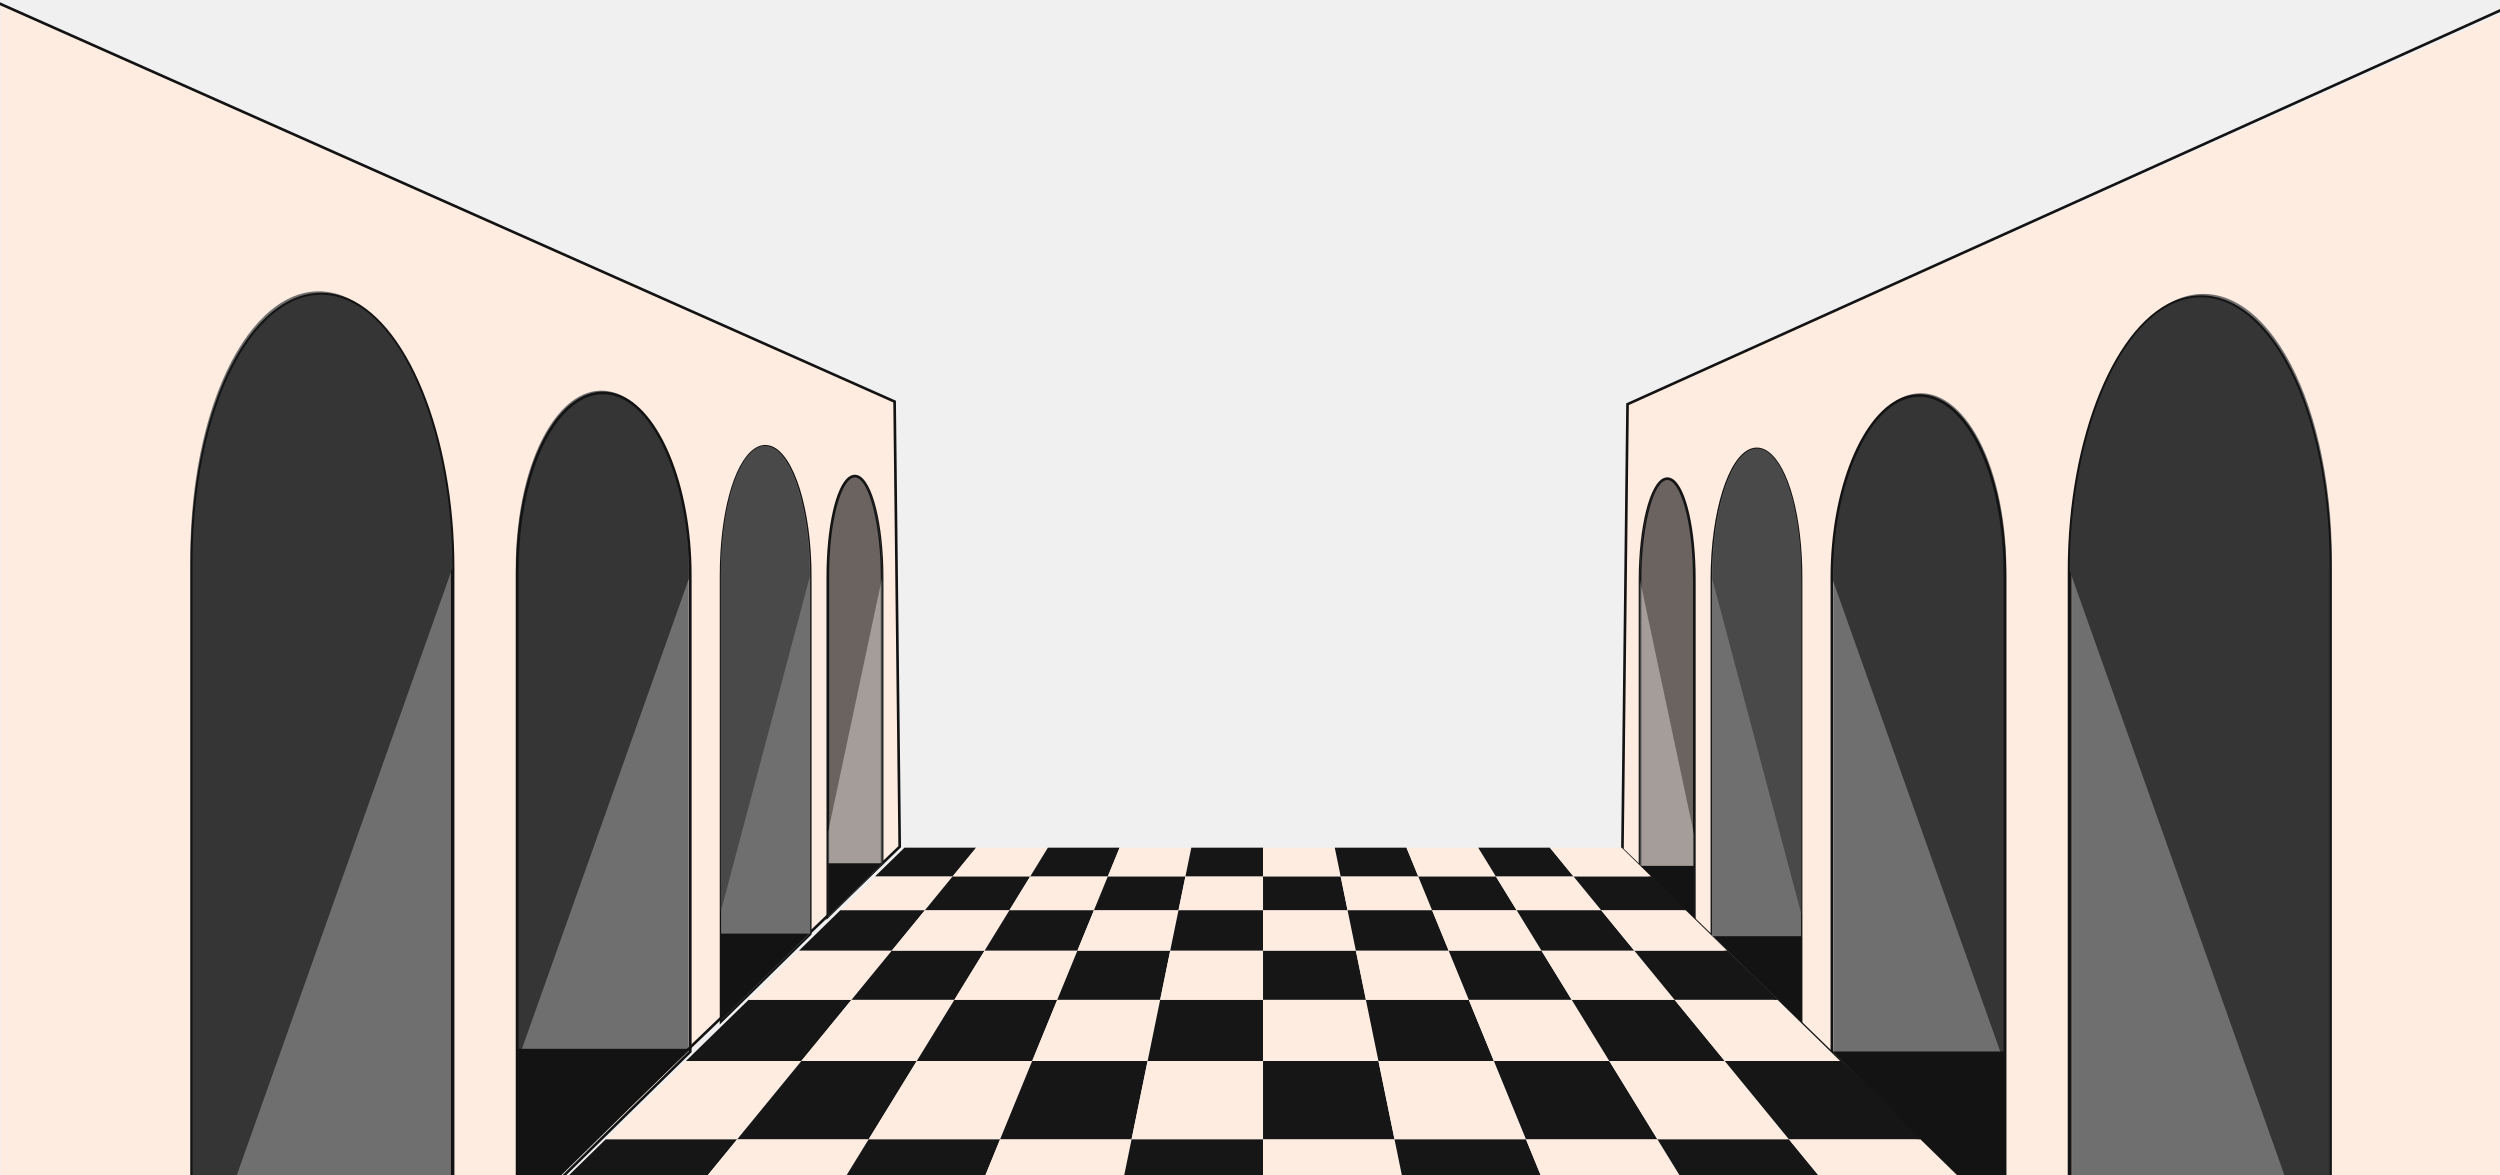
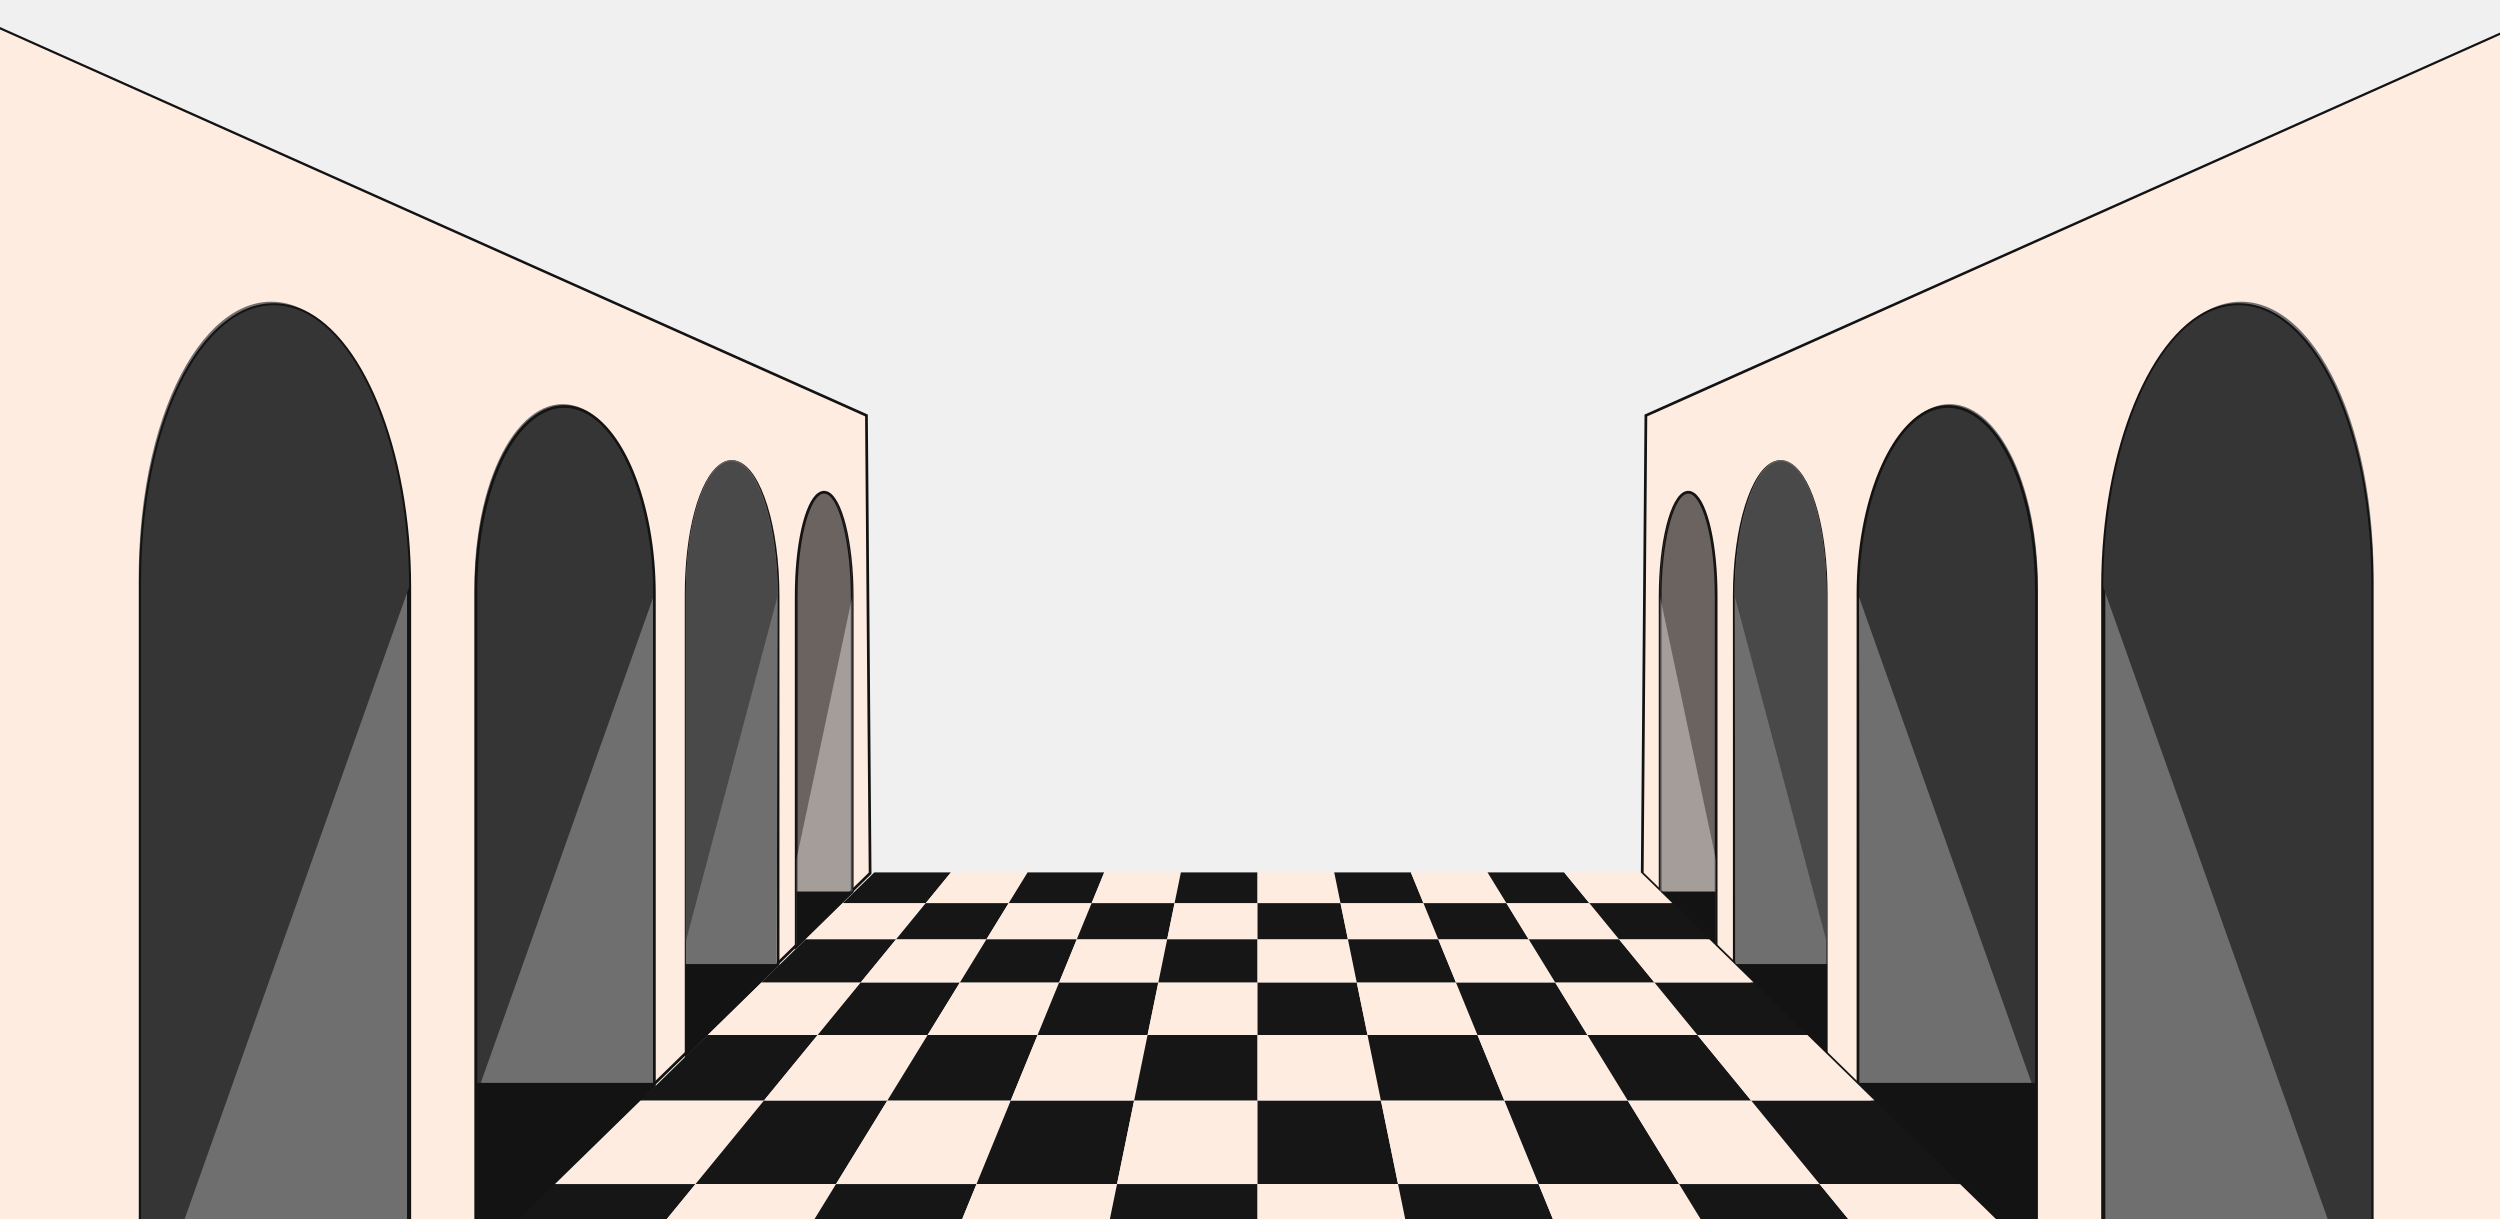
- <svg xmlns="http://www.w3.org/2000/svg" width="1920" height="902" viewBox="0 0 1920 902" fill="none">
-   <path d="M1246.03 652.261L1587.96 984L1928.5 1325L1928.51 7.5L1249.95 310.417L1246.03 652.261Z" fill="#FFECE1" />
-   <path d="M1464.34 303.83C1503.49 290.603 1540.96 350.421 1540.96 439.827V815.962V938.257L1408.06 807.88V441.759C1408.06 376.085 1431.29 314.995 1464.34 303.83Z" fill="#6F6F6F" />
-   <path d="M1933 1321.36L1930.96 2L1248.94 309.755L1248.93 310.404L1245.01 652.686L1245.32 652.992L1933 1321.36ZM1928.91 5.182L1930.96 1316.5L1247.06 651.835L1250.97 311.077L1928.91 5.182Z" fill="#131313" />
-   <path d="M1675.87 228.471C1734.67 208.603 1790.96 298.455 1790.96 432.751V997.738V1181.44L1591.33 985.598V435.653C1591.33 337.005 1626.23 245.242 1675.87 228.471Z" fill="#6F6F6F" />
-   <path d="M1790.71 1187.71V435.371C1790.71 344.864 1764.49 267.564 1723.91 238.441C1707.92 226.964 1690.53 223.914 1673.6 229.634C1624.81 246.12 1588.02 335.814 1588.02 438.271V988.862L1588.48 989.313L1790.71 1187.71ZM1690.32 229.911C1701.14 229.911 1711.92 233.618 1722.12 240.939C1761.92 269.503 1787.64 345.822 1787.64 435.372V1180.4L1591.09 987.572V438.273C1591.09 337.073 1626.98 248.63 1674.58 232.547C1679.79 230.785 1685.06 229.911 1690.32 229.911Z" fill="#131313" />
-   <path d="M1674.1 231.089C1732.9 211.221 1789.18 301.072 1789.18 435.369V1000.36L1589.56 438.271C1589.56 339.622 1624.46 247.859 1674.1 231.089Z" fill="#353535" />
-   <path d="M1540.8 942.438V441.572C1540.8 381.318 1523.34 329.856 1496.33 310.468C1485.68 302.827 1474.1 300.797 1462.83 304.605C1430.35 315.58 1405.86 375.293 1405.86 443.503V810.054L1406.16 810.354L1540.8 942.438ZM1473.96 304.789C1481.17 304.789 1488.34 307.257 1495.14 312.131C1521.63 331.147 1538.75 381.956 1538.75 441.573V937.567L1407.9 809.195V443.504C1407.9 376.131 1431.8 317.251 1463.49 306.544C1466.96 305.371 1470.46 304.789 1473.96 304.789Z" fill="#131313" />
-   <g opacity="0.63">
-     <path d="M1463.16 305.572C1502.31 292.345 1539.78 352.163 1539.78 441.57V817.705L1406.88 443.502C1406.88 377.827 1430.11 316.737 1463.16 305.572Z" fill="#131313" />
+ <svg xmlns="http://www.w3.org/2000/svg" width="1920" height="936" viewBox="0 0 1920 936" fill="none">
+   <g clip-path="url(#clip0_3490_6983)">
+     <path d="M1261.06 671.561L1613.65 1013.66L1964.83 1365.3L1964.84 6.672L1265.1 319.045L1261.06 671.561Z" fill="#FFECE1" />
+     <path d="M1486.17 312.246C1526.54 298.607 1565.18 360.292 1565.18 452.489V840.366V966.479L1427.47 832.125L1427.97 454.625C1427.97 386.901 1452.1 323.76 1486.17 312.246Z" fill="#6F6F6F" />
+     <path d="M1967.36 1361.34L1966.27 4.328L1263 318.391L1262.99 319.06L1260.18 671.075L1260.5 671.391L1967.36 1361.34ZM1964.77 6.828L1965.25 1356.33L1262.3 670.198L1265.09 319.754L1964.77 6.828Z" fill="#131313" />
+     <path d="M1704.31 234.538C1764.95 214.049 1822.99 306.706 1822.99 445.194V1027.82V1217.25L1615.97 1017.12V448.125C1615.97 346.397 1653.12 251.832 1704.31 234.538Z" fill="#6F6F6F" />
+     <path d="M1822.74 1223.73V447.9C1822.74 354.568 1795.7 274.855 1753.86 244.823C1737.37 232.988 1719.43 229.843 1701.97 235.742C1651.66 252.742 1613.72 345.236 1613.72 450.891V1018.67L1614.2 1019.14L1822.74 1223.73ZM1719.21 236.027C1730.37 236.027 1741.49 239.85 1752.01 247.399C1793.05 276.855 1819.57 355.557 1819.57 447.902V1216.19L1616.89 1017.34V450.893C1616.89 346.534 1653.9 255.33 1702.99 238.745C1708.36 236.928 1713.79 236.027 1719.21 236.027Z" fill="#131313" />
+     <path d="M1702.48 237.241C1763.12 216.753 1821.16 309.409 1821.16 447.899V1030.52L1615.31 450.891C1615.31 349.162 1651.29 254.535 1702.48 237.241Z" fill="#353535" />
+     <path d="M1565.02 970.799V454.297C1565.02 392.162 1547.02 339.094 1519.16 319.1C1508.18 311.221 1496.24 309.127 1484.62 313.054C1451.13 324.372 1425.87 385.949 1425.87 456.288V834.282L1426.19 834.592L1565.02 970.799ZM1496.1 313.244C1503.53 313.244 1510.93 315.789 1517.93 320.815C1545.26 340.425 1562.91 392.82 1562.91 454.298V965.776L1427.98 833.396V456.289C1427.98 386.813 1452.62 326.095 1485.3 315.054C1488.88 313.844 1492.49 313.244 1496.1 313.244Z" fill="#131313" />
+     <g opacity="0.63">
+       <path d="M1484.96 314.043C1525.33 300.403 1563.97 362.089 1563.97 454.287V842.164L1426.92 456.279C1426.92 388.554 1450.88 325.557 1484.96 314.043Z" fill="#131313" />
+     </g>
+     <path d="M1403.57 812.405V456.639C1403.57 408.375 1392.73 368.166 1376.59 356.582C1372.17 353.41 1367.6 352.592 1362.99 354.15C1344.68 360.335 1330.87 404.837 1330.87 457.664V741.081L1331.19 741.391L1403.57 812.405ZM1367.48 355.503C1370.13 355.503 1372.77 356.435 1375.36 358.295C1390.73 369.326 1401.46 409.767 1401.46 456.638V807.38L1332.98 740.193V457.663C1332.98 406.552 1346.46 361.96 1363.66 356.147C1364.93 355.717 1366.21 355.503 1367.48 355.503Z" fill="#131313" />
+     <path d="M1363.58 354.109C1384.08 347.18 1402.77 392.233 1402.77 455.6V722.18V807.921L1332.97 740.125L1332.18 456.626C1332.18 405.867 1345.43 360.242 1363.58 354.109Z" fill="#6F6F6F" />
+     <path d="M1363.57 354.89C1384.08 347.962 1402.77 393.015 1402.77 456.381V722.961L1332.18 457.407C1332.18 406.648 1345.43 361.023 1363.57 354.89Z" fill="#4A4949" />
+     <path d="M1319.05 729.477V457.864C1319.05 418.694 1311.76 386.104 1301.31 378.611C1299.03 376.976 1296.67 376.553 1294.29 377.356C1282.69 381.277 1273.93 416.156 1273.93 458.488V685.219L1274.25 685.528L1319.05 729.477ZM1296.62 379.073C1297.77 379.073 1298.92 379.489 1300.08 380.325C1308.46 386.335 1316.94 414.899 1316.94 457.864V724.453L1276.04 684.333V458.489C1276.04 418.379 1284.53 382.881 1294.97 379.356L1294.97 379.355C1295.52 379.168 1296.07 379.073 1296.62 379.073Z" fill="#131313" />
+     <g opacity="0.63">
+       <path d="M1294.43 378.906C1306.8 374.724 1317.79 410.143 1317.79 458.414V661.489V726.125L1274.78 684.625V459.038C1274.78 418.448 1283.18 382.707 1294.43 378.906Z" fill="#6F6F6F" />
+       <path d="M1294.63 378.359C1307.01 374.176 1317.99 409.596 1317.99 457.868V660.942L1274.99 458.493C1274.99 417.901 1283.38 382.16 1294.63 378.359Z" fill="#131313" />
+     </g>
+     <path d="M1274.69 684.695H1317.69V726.884L1274.69 684.695Z" fill="#131313" />
+     <path d="M1332.69 740.383H1403.28V809.638L1332.69 740.383Z" fill="#131313" />
+     <path d="M1427.05 831.648H1564.1V966.096L1427.05 831.648Z" fill="#131313" />
+     <path d="M668.42 671.561L315.823 1013.66L-35.355 1365.3L-35.363 6.672L664.38 319.045L668.42 671.561Z" fill="#FFECE1" />
+     <path d="M443.302 312.246C402.932 298.607 364.293 360.292 364.293 452.489V840.366V966.479L502.004 832.125L501.504 454.625C501.504 386.901 477.379 323.76 443.302 312.246Z" fill="#6F6F6F" />
+     <path d="M-37.887 1361.34L-36.793 4.328L666.477 318.391L666.485 319.06L669.298 671.075L668.977 671.391L-37.887 1361.34ZM-35.294 6.828L-35.777 1356.33L667.18 670.198L664.384 319.754L-35.294 6.828Z" fill="#131313" />
+     <path d="M225.166 234.538C164.527 214.049 106.488 306.706 106.488 445.194V1027.82V1217.25L313.504 1017.12V448.125C313.504 346.397 276.354 251.832 225.166 234.538Z" fill="#6F6F6F" />
+     <path d="M106.734 1223.73V447.9C106.734 354.568 133.773 274.855 175.619 244.823C192.111 232.988 210.048 229.843 227.505 235.742C277.817 252.742 315.757 345.236 315.757 450.891V1018.67L315.281 1019.14L106.734 1223.73ZM210.262 236.027C199.103 236.027 187.986 239.85 177.467 247.399C136.424 276.855 109.904 355.557 109.904 447.902V1216.19L312.589 1017.34V450.893C312.589 346.534 275.574 255.33 226.49 238.745C221.116 236.928 215.683 236.027 210.262 236.027Z" fill="#131313" />
+     <path d="M226.995 237.241C166.355 216.753 108.316 309.409 108.316 447.899V1030.52L314.169 450.891C314.169 349.162 278.182 254.535 226.995 237.241Z" fill="#353535" />
+     <path d="M364.453 970.799V454.297C364.453 392.162 382.454 339.094 410.312 319.1C421.292 311.221 433.233 309.127 444.855 313.054C478.35 324.372 503.608 385.949 503.608 456.288V834.282L503.291 834.592L364.453 970.799ZM433.376 313.244C425.947 313.244 418.546 315.789 411.543 320.815C384.218 340.425 366.563 392.82 366.563 454.298V965.776L501.499 833.396V456.289C501.499 386.813 476.857 326.095 444.18 315.054C440.601 313.844 436.985 313.244 433.376 313.244Z" fill="#131313" />
+     <g opacity="0.63">
+       <path d="M444.517 314.043C404.147 300.403 365.508 362.089 365.508 454.287V842.164L502.553 456.279C502.553 388.554 478.594 325.557 444.517 314.043Z" fill="#131313" />
+     </g>
+     <path d="M525.902 812.405V456.639C525.902 408.375 536.747 368.166 552.889 356.582C557.306 353.41 561.882 352.592 566.491 354.15C584.799 360.335 598.606 404.837 598.606 457.664V741.081L598.29 741.391L525.902 812.405ZM561.998 355.503C559.348 355.503 556.711 356.435 554.119 358.295C538.748 369.326 528.012 409.767 528.012 456.638V807.38L596.497 740.193V457.663C596.497 406.552 583.02 361.96 565.816 356.147C564.543 355.717 563.268 355.503 561.998 355.503Z" fill="#131313" />
+     <path d="M565.899 354.109C545.392 347.18 526.703 392.233 526.703 455.6V722.18V807.921L596.504 740.125L597.297 456.626C597.296 405.867 584.047 360.242 565.899 354.109Z" fill="#6F6F6F" />
+     <path d="M565.903 354.89C545.396 347.962 526.707 393.015 526.707 456.381V722.961L597.301 457.407C597.3 406.648 584.051 361.023 565.903 354.89Z" fill="#4A4949" />
+     <path d="M610.43 729.477V457.864C610.43 418.694 617.721 386.104 628.162 378.611C630.442 376.976 632.803 376.553 635.182 377.356C646.79 381.277 655.543 416.156 655.543 458.488V685.219L655.227 685.528L610.43 729.477ZM632.855 379.073C631.703 379.073 630.559 379.489 629.393 380.325C621.018 386.335 612.538 414.899 612.538 457.864V724.453L653.432 684.333V458.489C653.432 418.379 644.942 382.881 634.506 379.356L634.505 379.355C633.952 379.168 633.402 379.073 632.855 379.073Z" fill="#131313" />
+     <g opacity="0.63">
+       <path d="M635.052 378.906C622.674 374.724 611.691 410.143 611.691 458.414V661.489V726.125L654.695 684.625V459.038C654.695 418.448 646.301 382.707 635.052 378.906Z" fill="#6F6F6F" />
+       <path d="M634.845 378.359C622.467 374.176 611.484 409.596 611.484 457.868V660.942L654.488 458.493C654.488 417.901 646.094 382.16 634.845 378.359Z" fill="#131313" />
+     </g>
+     <path d="M654.789 684.695H611.785V726.884L654.789 684.695Z" fill="#131313" />
+     <path d="M596.789 740.383H526.195V809.638L596.789 740.383Z" fill="#131313" />
+     <path d="M502.424 831.648H365.379V966.096L502.424 831.648Z" fill="#131313" />
+     <path d="M534.144 909.344H426.236L339.262 994.249H464.566L534.144 909.344Z" fill="#161616" />
+     <path d="M642.067 909.344H534.156L464.578 994.249H589.882L642.067 909.344Z" fill="#FFECE1" />
+     <path d="M749.982 909.344H642.072L589.887 994.249H715.194L749.982 909.344Z" fill="#161616" />
+     <path d="M857.879 909.344H749.969L715.18 994.249H840.483L857.879 909.344Z" fill="#FFECE1" />
+     <path d="M965.796 909.344H857.888L840.492 994.249H965.796V909.344Z" fill="#161616" />
+     <path d="M1073.7 909.344H965.789V994.249H1091.1L1073.7 909.344Z" fill="#FFECE1" />
+     <path d="M1181.6 909.344H1073.69L1091.09 994.249H1216.39L1181.6 909.344Z" fill="#161616" />
+     <path d="M1289.53 909.344H1181.62L1216.41 994.249H1341.72L1289.53 909.344Z" fill="#FFECE1" />
+     <path d="M1397.43 909.344H1289.52L1341.7 994.249H1467.01L1397.43 909.344Z" fill="#161616" />
+     <path d="M1505.34 909.344H1397.43L1467.01 994.249H1592.31L1505.34 909.344Z" fill="#FFECE1" />
+     <path d="M586.749 845.133H491.991L426.223 909.337H534.131L586.749 845.133Z" fill="#FFECE1" />
+     <path d="M681.534 845.133H586.779L534.16 909.337H642.071L681.534 845.133Z" fill="#161616" />
+     <path d="M627.934 794.883H543.473L491.996 845.134H586.754L627.934 794.883Z" fill="#161616" />
+     <path d="M712.417 794.883H627.957L586.777 845.134H681.533L712.417 794.883Z" fill="#FFECE1" />
+     <path d="M776.285 845.133H681.53L642.066 909.337H749.977L776.285 845.133Z" fill="#FFECE1" />
+     <path d="M871.02 845.133H776.265L749.957 909.337H857.868L871.02 845.133Z" fill="#161616" />
+     <path d="M796.873 794.883H712.412L681.527 845.134H776.283L796.873 794.883Z" fill="#161616" />
+     <path d="M881.32 794.883H796.859L776.27 845.134H871.025L881.32 794.883Z" fill="#FFECE1" />
+     <path d="M965.775 845.133H871.02L857.867 909.337H965.775V845.133Z" fill="#FFECE1" />
+     <path d="M1060.54 845.133H965.789V909.337H1073.7L1060.54 845.133Z" fill="#161616" />
+     <path d="M965.798 794.883H881.338L871.043 845.134H965.798V794.883Z" fill="#161616" />
+     <path d="M1050.25 794.883H965.789V845.134H1060.54L1050.25 794.883Z" fill="#FFECE1" />
+     <path d="M1155.3 845.133H1060.55L1073.7 909.337H1181.61L1155.3 845.133Z" fill="#FFECE1" />
+     <path d="M1250.06 845.133H1155.31L1181.62 909.337H1289.52L1250.06 845.133Z" fill="#161616" />
+     <path d="M1134.69 794.883H1050.23L1060.52 845.134H1155.28L1134.69 794.883Z" fill="#161616" />
+     <path d="M1219.18 794.883H1134.72L1155.32 845.134H1250.07L1219.18 794.883Z" fill="#FFECE1" />
+     <path d="M1344.81 845.133H1250.05L1289.52 909.337H1397.43L1344.81 845.133Z" fill="#FFECE1" />
+     <path d="M1439.58 845.133H1344.82L1397.44 909.337H1505.35L1439.58 845.133Z" fill="#161616" />
+     <path d="M1303.63 794.883H1219.17L1250.06 845.134H1344.81L1303.63 794.883Z" fill="#161616" />
+     <path d="M1388.1 794.883H1303.64L1344.82 845.134H1439.57L1388.1 794.883Z" fill="#FFECE1" />
+     <path d="M661.06 754.477H584.877L543.488 794.881H627.949L661.06 754.477Z" fill="#FFECE1" />
+     <path d="M737.247 754.477H661.064L627.953 794.881H712.414L737.247 754.477Z" fill="#161616" />
+     <path d="M688.242 721.273H618.86L584.859 754.463H661.042L688.242 721.273Z" fill="#161616" />
+     <path d="M757.68 721.273H688.298L661.098 754.463H737.281L757.68 721.273Z" fill="#FFECE1" />
+     <path d="M813.43 754.477H737.247L712.414 794.881H796.875L813.43 754.477Z" fill="#FFECE1" />
+     <path d="M889.598 754.477H813.415L796.859 794.881H881.32L889.598 754.477Z" fill="#161616" />
+     <path d="M827.025 721.273H757.642L737.242 754.463H813.425L827.025 721.273Z" fill="#161616" />
+     <path d="M896.405 721.273H827.022L813.422 754.463H889.604L896.405 721.273Z" fill="#FFECE1" />
+     <path d="M965.812 754.477H889.629L881.352 794.881H965.812V754.477Z" fill="#FFECE1" />
+     <path d="M1041.97 754.477H965.789V794.881H1050.25L1041.97 754.477Z" fill="#161616" />
+     <path d="M965.788 721.273H896.406L889.605 754.463H965.788V721.273Z" fill="#161616" />
+     <path d="M1035.17 721.273H965.789V754.463H1041.97L1035.17 721.273Z" fill="#FFECE1" />
+     <path d="M1118.15 754.477H1041.97L1050.25 794.881H1134.71L1118.15 754.477Z" fill="#FFECE1" />
+     <path d="M1194.33 754.477H1118.14L1134.7 794.881H1219.16L1194.33 754.477Z" fill="#161616" />
+     <path d="M1104.55 721.273H1035.17L1041.97 754.463H1118.15L1104.55 721.273Z" fill="#161616" />
+     <path d="M1173.95 721.273H1104.57L1118.17 754.463H1194.35L1173.95 721.273Z" fill="#FFECE1" />
+     <path d="M1270.53 754.477H1194.34L1219.18 794.881H1303.64L1270.53 754.477Z" fill="#FFECE1" />
+     <path d="M1346.71 754.477H1270.53L1303.64 794.881H1388.1L1346.71 754.477Z" fill="#161616" />
+     <path d="M1243.34 721.273H1173.96L1194.36 754.463H1270.54L1243.34 721.273Z" fill="#161616" />
+     <path d="M1312.69 721.273H1243.3L1270.5 754.463H1346.69L1312.69 721.273Z" fill="#FFECE1" />
+     <path d="M711.012 693.539H647.315L618.887 721.289H688.269L711.012 693.539Z" fill="#FFECE1" />
+     <path d="M774.698 693.539H711.001L688.258 721.289H757.641L774.698 693.539Z" fill="#161616" />
+     <path d="M730.314 670H671.44L647.32 693.548H711.018L730.314 670Z" fill="#161616" />
+     <path d="M789.186 670H730.312L711.016 693.548H774.713L789.186 670Z" fill="#FFECE1" />
+     <path d="M838.391 693.539H774.694L757.637 721.289H827.02L838.391 693.539Z" fill="#FFECE1" />
+     <path d="M902.088 693.539H838.391L827.02 721.289H896.402L902.088 693.539Z" fill="#161616" />
+     <path d="M848.05 670H789.176L774.703 693.548H838.4L848.05 670Z" fill="#161616" />
+     <path d="M906.919 670H848.048L838.398 693.548H902.095L906.919 670Z" fill="#FFECE1" />
+     <path d="M965.785 693.539H902.088L896.402 721.289H965.785V693.539Z" fill="#FFECE1" />
+     <path d="M1029.49 693.539H965.789V721.289H1035.17L1029.49 693.539Z" fill="#161616" />
+     <path d="M965.787 670H906.913L902.09 693.548H965.787V670Z" fill="#161616" />
+     <path d="M1024.66 670H965.789V693.548H1029.49L1024.66 670Z" fill="#FFECE1" />
+     <path d="M1093.19 693.539H1029.49L1035.18 721.289H1104.56L1093.19 693.539Z" fill="#FFECE1" />
+     <path d="M1156.86 693.539H1093.17L1104.54 721.289H1173.92L1156.86 693.539Z" fill="#161616" />
+     <path d="M1083.55 670H1024.68L1029.5 693.548H1093.2L1083.55 670Z" fill="#161616" />
+     <path d="M1142.42 670H1083.54L1093.19 693.548H1156.89L1142.42 670Z" fill="#FFECE1" />
+     <path d="M1220.6 693.539H1156.91L1173.96 721.289H1243.34L1220.6 693.539Z" fill="#FFECE1" />
+     <path d="M1284.28 693.539H1220.58L1243.32 721.289H1312.71L1284.28 693.539Z" fill="#161616" />
+     <path d="M1201.28 670H1142.41L1156.88 693.548H1220.58L1201.28 670Z" fill="#161616" />
+     <path d="M1260.16 670H1201.29L1220.58 693.548H1284.28L1260.16 670Z" fill="#FFECE1" />
  </g>
-   <path d="M1384.24 788.842V443.846C1384.24 397.043 1373.72 358.051 1358.07 346.818C1353.78 343.742 1349.35 342.948 1344.88 344.459C1327.12 350.457 1313.73 393.612 1313.73 444.84V719.676L1314.04 719.977L1384.24 788.842ZM1349.23 345.771C1351.8 345.771 1354.36 346.675 1356.87 348.479C1371.78 359.176 1382.19 398.393 1382.19 443.845V783.969L1315.78 718.816V444.839C1315.78 395.275 1328.85 352.033 1345.53 346.396C1346.77 345.979 1348 345.771 1349.23 345.771Z" fill="#131313" />
-   <path d="M1345.2 345.424C1365.09 338.705 1383.21 382.394 1383.21 443.842V702.352V785.497L1314.76 718.497V444.837C1314.76 395.615 1327.61 351.371 1345.2 345.424Z" fill="#6F6F6F" />
-   <path d="M1345.45 345.182C1365.33 338.463 1383.46 382.152 1383.46 443.6V702.11L1315 444.595C1315 395.373 1327.85 351.129 1345.45 345.182Z" fill="#4A4949" />
-   <path d="M1302.27 708.426V445.036C1302.27 407.051 1295.2 375.448 1285.07 368.182C1282.86 366.596 1280.57 366.186 1278.27 366.965C1267.01 370.767 1258.52 404.59 1258.52 445.641V665.508L1258.83 665.808L1302.27 708.426ZM1280.52 368.63C1281.64 368.63 1282.75 369.033 1283.88 369.844C1292 375.672 1300.22 403.371 1300.22 445.036V703.554L1260.57 664.649V445.642C1260.57 406.746 1268.8 372.323 1278.92 368.904L1278.92 368.903C1279.46 368.722 1279.99 368.63 1280.52 368.63Z" fill="#131313" />
-   <g opacity="0.63">
-     <path d="M1278.39 368.466C1290.39 364.411 1301.04 398.758 1301.04 445.568V642.495V706.523L1259.34 665.611V446.173C1259.34 406.811 1267.48 372.152 1278.39 368.466Z" fill="#6F6F6F" />
-     <path d="M1278.59 367.935C1290.6 363.879 1301.25 398.227 1301.25 445.037V641.964L1259.54 445.643C1259.54 406.28 1267.68 371.621 1278.59 367.935Z" fill="#131313" />
-   </g>
-   <path d="M1259.25 665H1300.96V705.912L1259.25 665Z" fill="#131313" />
-   <path d="M1315.5 719H1383.96V786.159L1315.5 719Z" fill="#131313" />
-   <path d="M1407.01 807.5H1539.9V937.878L1407.01 807.5Z" fill="#131313" />
-   <path d="M690.976 650.261L349.052 982L0.49 1323L0.498 2.5L687.058 308.417L690.976 650.261Z" fill="#FFECE1" />
-   <path d="M472.669 301.83C433.521 288.603 396.052 348.421 396.052 437.827V813.962V936.257L528.948 805.88V439.759C528.948 374.085 505.715 312.995 472.669 301.83Z" fill="#6F6F6F" />
-   <path d="M-5.995 1319.36L-3.949 0L688.071 307.755L688.079 308.404L692.002 650.686L691.69 650.992L-5.995 1319.36ZM-1.903 3.182L-3.949 1314.5L689.948 649.835L686.042 309.077L-1.903 3.182Z" fill="#131313" />
-   <path d="M261.138 226.471C202.334 206.603 146.052 296.455 146.052 430.751V995.738V1179.44L345.673 983.598V433.653C345.673 335.005 310.776 243.242 261.138 226.471Z" fill="#6F6F6F" />
-   <path d="M146.294 1185.71V433.371C146.294 342.864 172.515 265.564 213.094 236.441C229.086 224.964 246.481 221.914 263.409 227.634C312.198 244.12 348.989 333.814 348.989 436.271V986.862L348.528 987.313L146.294 1185.71ZM246.688 227.911C235.867 227.911 225.086 231.618 214.886 238.939C175.085 267.503 149.368 343.822 149.368 433.372V1178.4L345.917 985.572V436.273C345.917 335.073 310.023 246.63 262.425 230.547C257.213 228.785 251.945 227.911 246.688 227.911Z" fill="#131313" />
-   <path d="M262.911 229.089C204.107 209.221 147.826 299.072 147.826 433.369V998.356L347.447 436.271C347.447 337.622 312.549 245.859 262.911 229.089Z" fill="#353535" />
-   <path d="M396.208 940.438V439.572C396.208 379.318 413.664 327.856 440.679 308.468C451.326 300.827 462.907 298.797 474.177 302.605C506.658 313.58 531.151 373.293 531.151 441.503V808.054L530.844 808.354L396.208 940.438ZM463.044 302.789C455.84 302.789 448.663 305.257 441.872 310.131C415.375 329.147 398.255 379.956 398.255 439.573V935.567L529.105 807.195V441.504C529.105 374.131 505.209 315.251 473.521 304.544C470.051 303.371 466.544 302.789 463.044 302.789Z" fill="#131313" />
-   <g opacity="0.63">
-     <path d="M473.849 303.572C434.701 290.345 397.232 350.163 397.232 439.57V815.705L530.128 441.502C530.128 375.827 506.895 314.737 473.849 303.572Z" fill="#131313" />
-   </g>
-   <path d="M552.771 786.842V441.846C552.771 395.043 563.287 356.051 578.941 344.818C583.224 341.742 587.661 340.948 592.131 342.459C609.885 348.457 623.274 391.612 623.274 442.84V717.676L622.967 717.977L552.771 786.842ZM587.774 343.771C585.204 343.771 582.647 344.675 580.134 346.479C565.228 357.176 554.817 396.393 554.817 441.845V781.969L621.229 716.816V442.839C621.229 393.275 608.16 350.033 591.476 344.396C590.242 343.979 589.006 343.771 587.774 343.771Z" fill="#131313" />
-   <path d="M591.803 343.424C571.917 336.705 553.794 380.394 553.794 441.842V700.352V783.497L622.251 716.497V442.837C622.25 393.615 609.402 349.371 591.803 343.424Z" fill="#6F6F6F" />
-   <path d="M591.561 343.182C571.675 336.463 553.552 380.152 553.552 441.6V700.11L622.009 442.595C622.008 393.373 609.16 349.129 591.561 343.182Z" fill="#4A4949" />
-   <path d="M634.74 706.426V443.036C634.74 405.051 641.811 373.448 651.936 366.182C654.147 364.596 656.436 364.186 658.743 364.965C670 368.767 678.488 402.59 678.488 443.641V663.508L678.181 663.808L634.74 706.426ZM656.486 366.63C655.369 366.63 654.26 367.033 653.129 367.844C645.008 373.672 636.785 401.371 636.785 443.036V701.554L676.441 662.649V443.642C676.441 404.746 668.208 370.323 658.088 366.904L658.087 366.903C657.55 366.722 657.017 366.63 656.486 366.63Z" fill="#131313" />
-   <g opacity="0.63">
-     <path d="M658.619 366.466C646.616 362.411 635.966 396.758 635.966 443.568V640.495V704.523L677.668 663.611V444.173C677.668 404.811 669.528 370.152 658.619 366.466Z" fill="#6F6F6F" />
-     <path d="M658.416 365.935C646.413 361.879 635.763 396.227 635.763 443.037V639.964L677.465 443.643C677.465 404.28 669.325 369.621 658.416 365.935Z" fill="#131313" />
-   </g>
-   <path d="M677.754 663H636.052V703.912L677.754 663Z" fill="#131313" />
-   <path d="M621.509 717H553.052V784.159L621.509 717Z" fill="#131313" />
-   <path d="M530 805.5H397.104V935.878L530 805.5Z" fill="#131313" />
-   <path d="M566.194 874.918H465.244L383.877 954.349H501.102L566.194 874.918Z" fill="#161616" />
-   <path d="M667.159 874.918H566.205L501.113 954.349H618.338L667.159 874.918Z" fill="#FFECE1" />
-   <path d="M768.108 874.918H667.155L618.334 954.349H735.562L768.108 874.918Z" fill="#161616" />
-   <path d="M869.062 874.918H768.108L735.562 954.349H852.787L869.062 874.918Z" fill="#FFECE1" />
-   <path d="M970.016 874.918H869.065L852.791 954.349H970.016V874.918Z" fill="#161616" />
-   <path d="M1070.96 874.918H970.005V954.349H1087.23L1070.96 874.918Z" fill="#FFECE1" />
-   <path d="M1171.91 874.918H1070.96L1087.23 954.349H1204.45L1171.91 874.918Z" fill="#161616" />
-   <path d="M1272.87 874.918H1171.92L1204.47 954.349H1321.69L1272.87 874.918Z" fill="#FFECE1" />
-   <path d="M1373.82 874.918H1272.86L1321.68 954.349H1438.91L1373.82 874.918Z" fill="#161616" />
-   <path d="M1474.77 874.918H1373.82L1438.92 954.349H1556.14L1474.77 874.918Z" fill="#FFECE1" />
-   <path d="M615.406 814.855H526.758L465.229 874.92H566.18L615.406 814.855Z" fill="#FFECE1" />
-   <path d="M704.082 814.855H615.436L566.21 874.92H667.163L704.082 814.855Z" fill="#161616" />
-   <path d="M653.937 767.836H574.922L526.764 814.848H615.413L653.937 767.836Z" fill="#161616" />
-   <path d="M732.968 767.836H653.953L615.429 814.848H704.075L732.968 767.836Z" fill="#FFECE1" />
-   <path d="M792.726 814.855H704.079L667.161 874.92H768.114L792.726 814.855Z" fill="#FFECE1" />
-   <path d="M881.354 814.855H792.708L768.096 874.92H869.049L881.354 814.855Z" fill="#161616" />
-   <path d="M811.987 767.836H732.972L704.078 814.848H792.724L811.987 767.836Z" fill="#161616" />
-   <path d="M890.982 767.836H811.967L792.705 814.848H881.351L890.982 767.836Z" fill="#FFECE1" />
-   <path d="M969.998 814.855H881.351L869.047 874.92H969.998V814.855Z" fill="#FFECE1" />
-   <path d="M1058.65 814.855H970.005V874.92H1070.96L1058.65 814.855Z" fill="#161616" />
-   <path d="M970.016 767.836H891.001L881.37 814.848H970.016V767.836Z" fill="#161616" />
-   <path d="M1049.02 767.836H970.005V814.848H1058.65L1049.02 767.836Z" fill="#FFECE1" />
-   <path d="M1147.31 814.855H1058.66L1070.97 874.92H1171.92L1147.31 814.855Z" fill="#FFECE1" />
-   <path d="M1235.96 814.855H1147.31L1171.92 874.92H1272.87L1235.96 814.855Z" fill="#161616" />
-   <path d="M1128.02 767.836H1049L1058.63 814.848H1147.28L1128.02 767.836Z" fill="#161616" />
-   <path d="M1207.06 767.836H1128.04L1147.31 814.848H1235.96L1207.06 767.836Z" fill="#FFECE1" />
-   <path d="M1324.59 814.855H1235.95L1272.86 874.92H1373.82L1324.59 814.855Z" fill="#FFECE1" />
-   <path d="M1413.25 814.855H1324.6L1373.83 874.92H1474.78L1413.25 814.855Z" fill="#161616" />
-   <path d="M1286.06 767.836H1207.05L1235.95 814.848H1324.59L1286.06 767.836Z" fill="#161616" />
-   <path d="M1365.09 767.836H1286.08L1324.61 814.848H1413.25L1365.09 767.836Z" fill="#FFECE1" />
-   <path d="M684.925 730.039H613.654L574.934 767.838H653.949L684.925 730.039Z" fill="#FFECE1" />
-   <path d="M756.201 730.039H684.93L653.954 767.838H732.969L756.201 730.039Z" fill="#161616" />
-   <path d="M710.357 698.988H645.448L613.64 730.038H684.911L710.357 698.988Z" fill="#161616" />
-   <path d="M775.319 698.988H710.409L684.963 730.038H756.234L775.319 698.988Z" fill="#FFECE1" />
-   <path d="M827.477 730.039H756.206L732.974 767.838H811.989L827.477 730.039Z" fill="#FFECE1" />
-   <path d="M898.731 730.039H827.46L811.972 767.838H890.987L898.731 730.039Z" fill="#161616" />
-   <path d="M840.19 698.988H775.28L756.195 730.038H827.466L840.19 698.988Z" fill="#161616" />
-   <path d="M905.097 698.988H840.188L827.465 730.038H898.736L905.097 698.988Z" fill="#FFECE1" />
-   <path d="M970.03 730.039H898.759L891.015 767.838H970.03V730.039Z" fill="#FFECE1" />
-   <path d="M1041.28 730.039H970.005V767.838H1049.02L1041.28 730.039Z" fill="#161616" />
-   <path d="M970.005 698.988H905.096L898.734 730.038H970.005V698.988Z" fill="#161616" />
-   <path d="M1034.91 698.988H970.005V730.038H1041.28L1034.91 698.988Z" fill="#FFECE1" />
-   <path d="M1112.55 730.039H1041.28L1049.03 767.838H1128.04L1112.55 730.039Z" fill="#FFECE1" />
-   <path d="M1183.82 730.039H1112.54L1128.03 767.838H1207.05L1183.82 730.039Z" fill="#161616" />
-   <path d="M1099.83 698.988H1034.92L1041.28 730.038H1112.55L1099.83 698.988Z" fill="#161616" />
-   <path d="M1164.75 698.988H1099.84L1112.56 730.038H1183.83L1164.75 698.988Z" fill="#FFECE1" />
-   <path d="M1255.1 730.039H1183.83L1207.06 767.838H1286.08L1255.1 730.039Z" fill="#FFECE1" />
-   <path d="M1326.37 730.039H1255.1L1286.07 767.838H1365.09L1326.37 730.039Z" fill="#161616" />
-   <path d="M1229.66 698.988H1164.75L1183.84 730.038H1255.11L1229.66 698.988Z" fill="#161616" />
-   <path d="M1294.55 698.988H1229.64L1255.08 730.038H1326.35L1294.55 698.988Z" fill="#FFECE1" />
-   <path d="M731.657 673.031H672.067L645.472 698.992H710.381L731.657 673.031Z" fill="#FFECE1" />
-   <path d="M791.231 673.031H731.641L710.365 698.992H775.274L791.231 673.031Z" fill="#161616" />
-   <path d="M749.724 651H694.646L672.081 673.029H731.672L749.724 651Z" fill="#161616" />
-   <path d="M804.791 651H749.713L731.661 673.029H791.251L804.791 651Z" fill="#FFECE1" />
-   <path d="M850.821 673.031H791.23L775.273 698.992H840.183L850.821 673.031Z" fill="#FFECE1" />
-   <path d="M910.417 673.031H850.827L840.188 698.992H905.098L910.417 673.031Z" fill="#161616" />
-   <path d="M859.867 651H804.789L791.249 673.029H850.839L859.867 651Z" fill="#161616" />
-   <path d="M914.94 651H859.864L850.837 673.029H910.427L914.94 651Z" fill="#FFECE1" />
-   <path d="M970.013 673.031H910.422L905.104 698.992H970.013V673.031Z" fill="#FFECE1" />
-   <path d="M1029.6 673.031H970.005V698.992H1034.91L1029.6 673.031Z" fill="#161616" />
-   <path d="M970.007 651H914.93L910.417 673.029H970.007V651Z" fill="#161616" />
-   <path d="M1025.08 651H970.005V673.029H1029.6L1025.08 651Z" fill="#FFECE1" />
-   <path d="M1089.2 673.031H1029.61L1034.93 698.992H1099.84L1089.2 673.031Z" fill="#FFECE1" />
-   <path d="M1148.76 673.031H1089.17L1099.81 698.992H1164.72L1148.76 673.031Z" fill="#161616" />
-   <path d="M1080.18 651H1025.1L1029.61 673.029H1089.21L1080.18 651Z" fill="#161616" />
-   <path d="M1135.25 651H1080.17L1089.2 673.029H1148.79L1135.25 651Z" fill="#FFECE1" />
-   <path d="M1208.39 673.031H1148.8L1164.75 698.992H1229.66L1208.39 673.031Z" fill="#FFECE1" />
-   <path d="M1267.97 673.031H1208.38L1229.65 698.992H1294.56L1267.97 673.031Z" fill="#161616" />
-   <path d="M1190.32 651H1135.24L1148.78 673.029H1208.37L1190.32 651Z" fill="#161616" />
-   <path d="M1245.4 651H1190.33L1208.38 673.029H1267.97L1245.4 651Z" fill="#FFECE1" />
+   <defs>
+     <clipPath id="clip0_3490_6983">
+       <rect width="2341" height="1361" fill="white" transform="translate(-211)" />
+     </clipPath>
+   </defs>
</svg>
